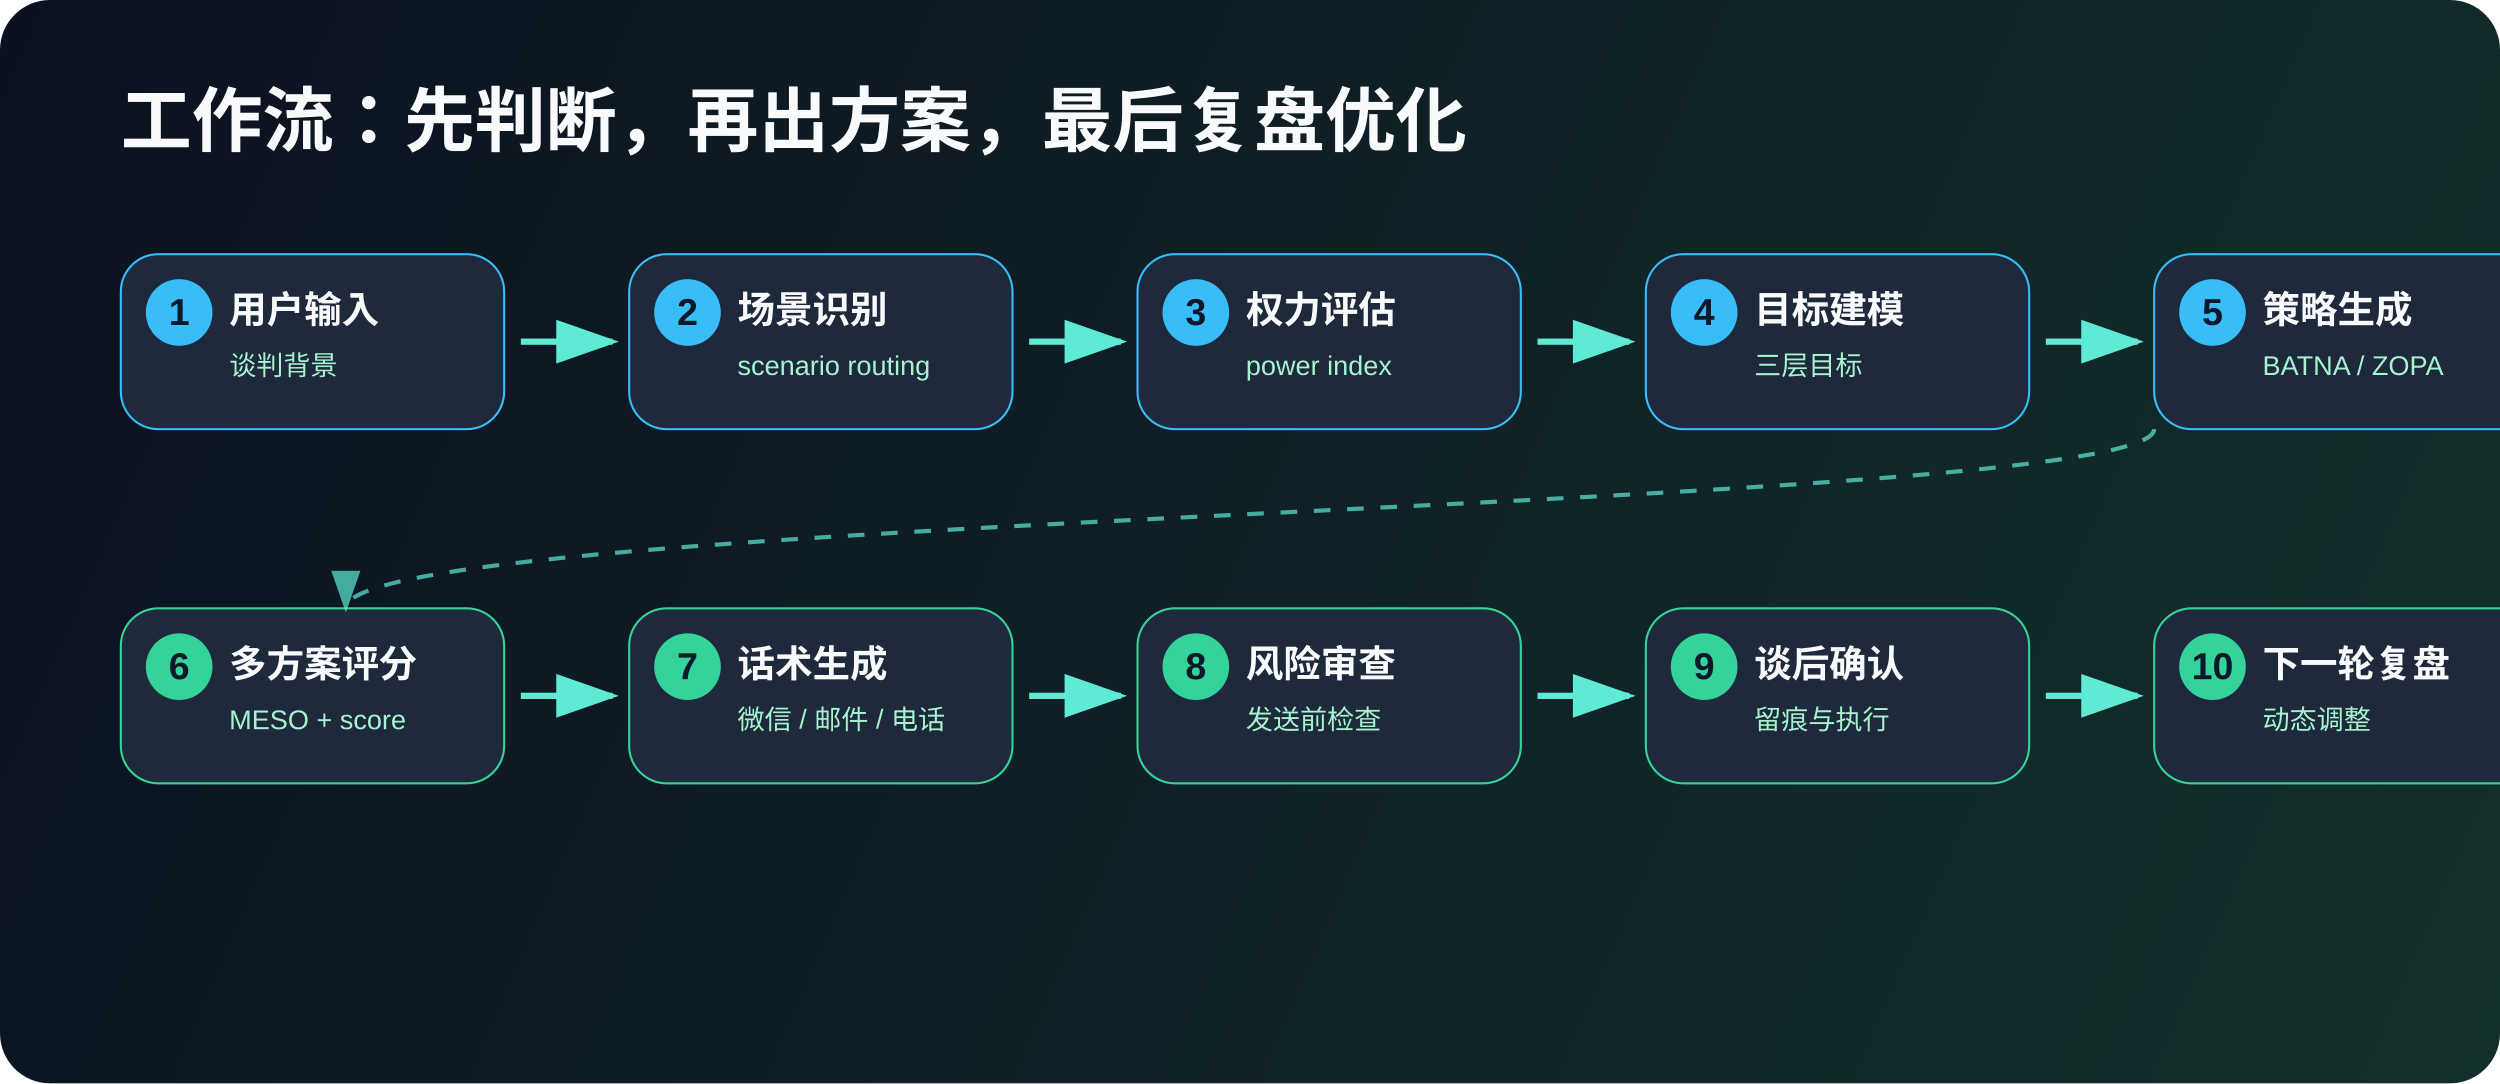
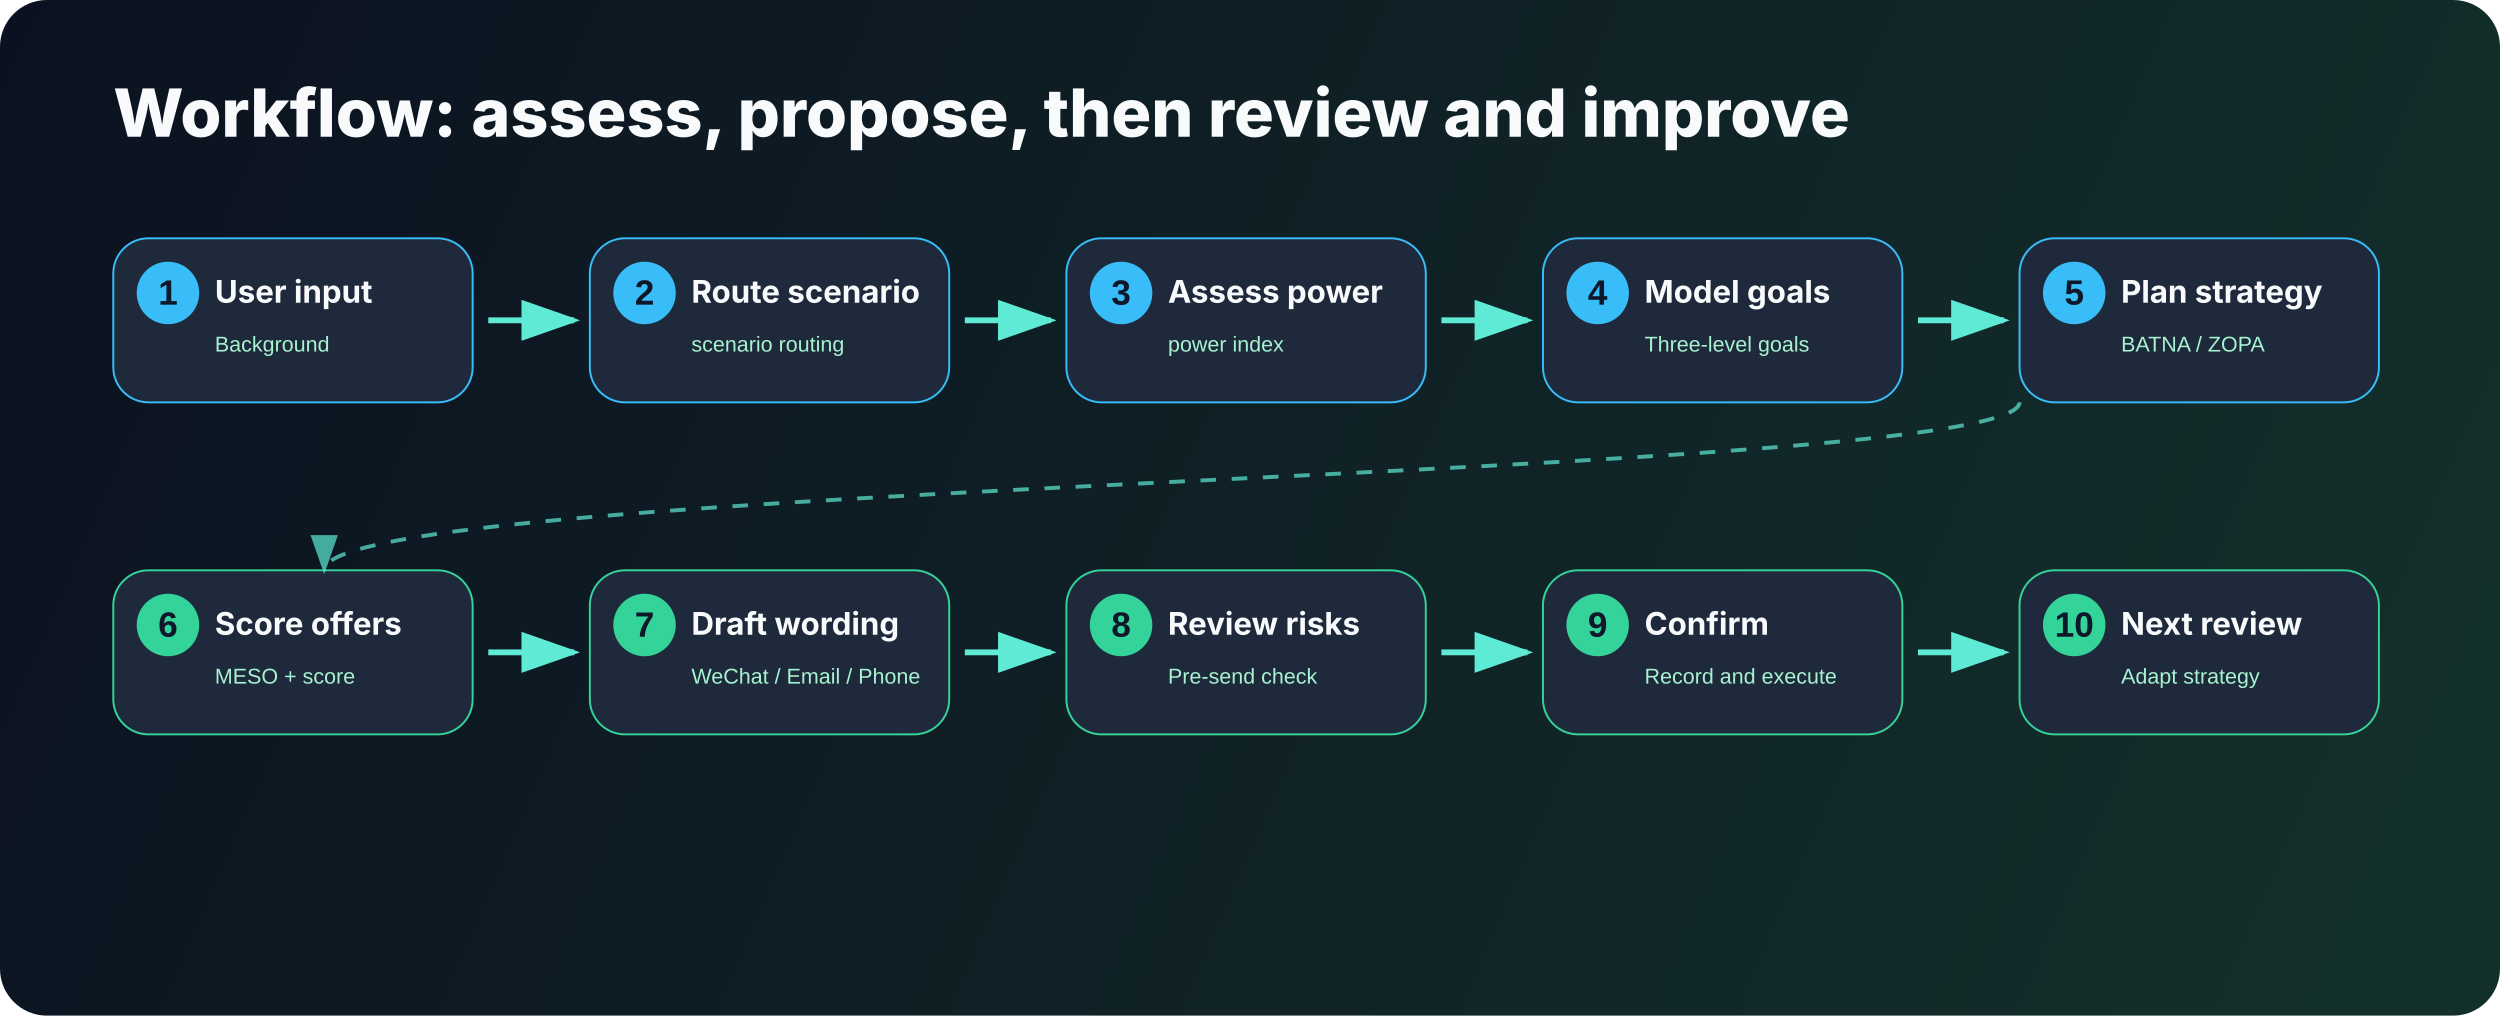
- <svg xmlns="http://www.w3.org/2000/svg" width="1200" height="520" viewBox="0 0 1200 520" fill="none" role="img" aria-labelledby="title desc">
+ <svg xmlns="http://www.w3.org/2000/svg" width="1280" height="520" viewBox="0 0 1280 520" fill="none" role="img" aria-labelledby="title desc">
  <defs>
    <linearGradient id="bg" x1="0" y1="0" x2="1200" y2="520" gradientUnits="userSpaceOnUse">
      <stop stop-color="#0B1120" />
      <stop offset="1" stop-color="#132F2B" />
    </linearGradient>
    <style>
      .title { font: 800 34px -apple-system, BlinkMacSystemFont, "Segoe UI", "Noto Sans SC", "PingFang SC", "Microsoft YaHei", sans-serif; fill: #F8FAFC; }
-       .step { font: 700 18px -apple-system, BlinkMacSystemFont, "Segoe UI", "Noto Sans SC", "PingFang SC", "Microsoft YaHei", sans-serif; fill: #F8FAFC; }
-       .sub { font: 500 13px -apple-system, BlinkMacSystemFont, "Segoe UI", Arial, sans-serif; fill: #A7F3D0; }
+       .step { font: 700 16px -apple-system, BlinkMacSystemFont, "Segoe UI", "Noto Sans SC", "PingFang SC", "Microsoft YaHei", sans-serif; fill: #F8FAFC; }
+       .sub { font: 500 11px -apple-system, BlinkMacSystemFont, "Segoe UI", Arial, sans-serif; fill: #A7F3D0; }
      .num { font: 800 18px -apple-system, BlinkMacSystemFont, "Segoe UI", Arial, sans-serif; fill: #0F172A; }
    </style>
    <marker id="arrow" markerWidth="11" markerHeight="11" refX="9" refY="3.5" orient="auto" markerUnits="strokeWidth">
      <path d="M0,0 L0,7 L10,3.5 z" fill="#5EEAD4" />
    </marker>
  </defs>
-   <rect width="1200" height="520" rx="24" fill="url(#bg)" />
-   <text class="title" x="58" y="70">工作流：先判断，再出方案，最后复盘优化</text>
+   <rect width="1280" height="520" rx="24" fill="url(#bg)" />
+   <text class="title" x="58" y="70">Workflow: assess, propose, then review and improve</text>
  <g transform="translate(58 122)">
    <g>
      <rect x="0" y="0" width="184" height="84" rx="18" fill="#1E293B" stroke="#38BDF8" />
      <circle cx="28" cy="28" r="16" fill="#38BDF8" />
      <text class="num" x="23" y="34">1</text>
-       <text class="step" x="52" y="33">用户输入</text>
-       <text class="sub" x="52" y="58">谈判背景</text>
+       <text class="step" x="52" y="33">User input</text>
+       <text class="sub" x="52" y="58">Background</text>
    </g>
    <path d="M192 42H236" stroke="#5EEAD4" stroke-width="3" marker-end="url(#arrow)" />
    <g transform="translate(244 0)">
      <rect x="0" y="0" width="184" height="84" rx="18" fill="#1E293B" stroke="#38BDF8" />
      <circle cx="28" cy="28" r="16" fill="#38BDF8" />
      <text class="num" x="23" y="34">2</text>
-       <text class="step" x="52" y="33">场景识别</text>
+       <text class="step" x="52" y="33">Route scenario</text>
      <text class="sub" x="52" y="58">scenario routing</text>
    </g>
    <path d="M436 42H480" stroke="#5EEAD4" stroke-width="3" marker-end="url(#arrow)" />
    <g transform="translate(488 0)">
      <rect x="0" y="0" width="184" height="84" rx="18" fill="#1E293B" stroke="#38BDF8" />
      <circle cx="28" cy="28" r="16" fill="#38BDF8" />
      <text class="num" x="23" y="34">3</text>
-       <text class="step" x="52" y="33">权力评估</text>
+       <text class="step" x="52" y="33">Assess power</text>
      <text class="sub" x="52" y="58">power index</text>
    </g>
    <path d="M680 42H724" stroke="#5EEAD4" stroke-width="3" marker-end="url(#arrow)" />
    <g transform="translate(732 0)">
      <rect x="0" y="0" width="184" height="84" rx="18" fill="#1E293B" stroke="#38BDF8" />
      <circle cx="28" cy="28" r="16" fill="#38BDF8" />
      <text class="num" x="23" y="34">4</text>
-       <text class="step" x="52" y="33">目标建模</text>
-       <text class="sub" x="52" y="58">三层目标</text>
+       <text class="step" x="52" y="33">Model goals</text>
+       <text class="sub" x="52" y="58">Three-level goals</text>
    </g>
    <path d="M924 42H968" stroke="#5EEAD4" stroke-width="3" marker-end="url(#arrow)" />
    <g transform="translate(976 0)">
      <rect x="0" y="0" width="184" height="84" rx="18" fill="#1E293B" stroke="#38BDF8" />
      <circle cx="28" cy="28" r="16" fill="#38BDF8" />
      <text class="num" x="23" y="34">5</text>
-       <text class="step" x="52" y="33">策略生成</text>
+       <text class="step" x="52" y="33">Plan strategy</text>
      <text class="sub" x="52" y="58">BATNA / ZOPA</text>
    </g>
  </g>
  <g transform="translate(58 292)">
    <g>
      <rect x="0" y="0" width="184" height="84" rx="18" fill="#1E293B" stroke="#34D399" />
      <circle cx="28" cy="28" r="16" fill="#34D399" />
      <text class="num" x="23" y="34">6</text>
-       <text class="step" x="52" y="33">多方案评分</text>
+       <text class="step" x="52" y="33">Score offers</text>
      <text class="sub" x="52" y="58">MESO + score</text>
    </g>
    <path d="M192 42H236" stroke="#5EEAD4" stroke-width="3" marker-end="url(#arrow)" />
    <g transform="translate(244 0)">
      <rect x="0" y="0" width="184" height="84" rx="18" fill="#1E293B" stroke="#34D399" />
      <circle cx="28" cy="28" r="16" fill="#34D399" />
      <text class="num" x="23" y="34">7</text>
-       <text class="step" x="52" y="33">话术生成</text>
-       <text class="sub" x="52" y="58">微信 / 邮件 / 电话</text>
+       <text class="step" x="52" y="33">Draft wording</text>
+       <text class="sub" x="52" y="58">WeChat / Email / Phone</text>
    </g>
    <path d="M436 42H480" stroke="#5EEAD4" stroke-width="3" marker-end="url(#arrow)" />
    <g transform="translate(488 0)">
      <rect x="0" y="0" width="184" height="84" rx="18" fill="#1E293B" stroke="#34D399" />
      <circle cx="28" cy="28" r="16" fill="#34D399" />
      <text class="num" x="23" y="34">8</text>
-       <text class="step" x="52" y="33">风险审查</text>
-       <text class="sub" x="52" y="58">发送前检查</text>
+       <text class="step" x="52" y="33">Review risks</text>
+       <text class="sub" x="52" y="58">Pre-send check</text>
    </g>
    <path d="M680 42H724" stroke="#5EEAD4" stroke-width="3" marker-end="url(#arrow)" />
    <g transform="translate(732 0)">
      <rect x="0" y="0" width="184" height="84" rx="18" fill="#1E293B" stroke="#34D399" />
      <circle cx="28" cy="28" r="16" fill="#34D399" />
      <text class="num" x="23" y="34">9</text>
-       <text class="step" x="52" y="33">谈后确认</text>
-       <text class="sub" x="52" y="58">留痕与执行</text>
+       <text class="step" x="52" y="33">Confirm</text>
+       <text class="sub" x="52" y="58">Record and execute</text>
    </g>
    <path d="M924 42H968" stroke="#5EEAD4" stroke-width="3" marker-end="url(#arrow)" />
    <g transform="translate(976 0)">
      <rect x="0" y="0" width="184" height="84" rx="18" fill="#1E293B" stroke="#34D399" />
      <circle cx="28" cy="28" r="16" fill="#34D399" />
      <text class="num" x="18" y="34">10</text>
-       <text class="step" x="52" y="33">下一轮复盘</text>
-       <text class="sub" x="52" y="58">动态调整</text>
+       <text class="step" x="52" y="33">Next review</text>
+       <text class="sub" x="52" y="58">Adapt strategy</text>
    </g>
  </g>
  <path d="M1034 206C1034 246 166 246 166 292" stroke="#5EEAD4" stroke-width="2" stroke-dasharray="8 8" marker-end="url(#arrow)" opacity="0.7" />
</svg>
